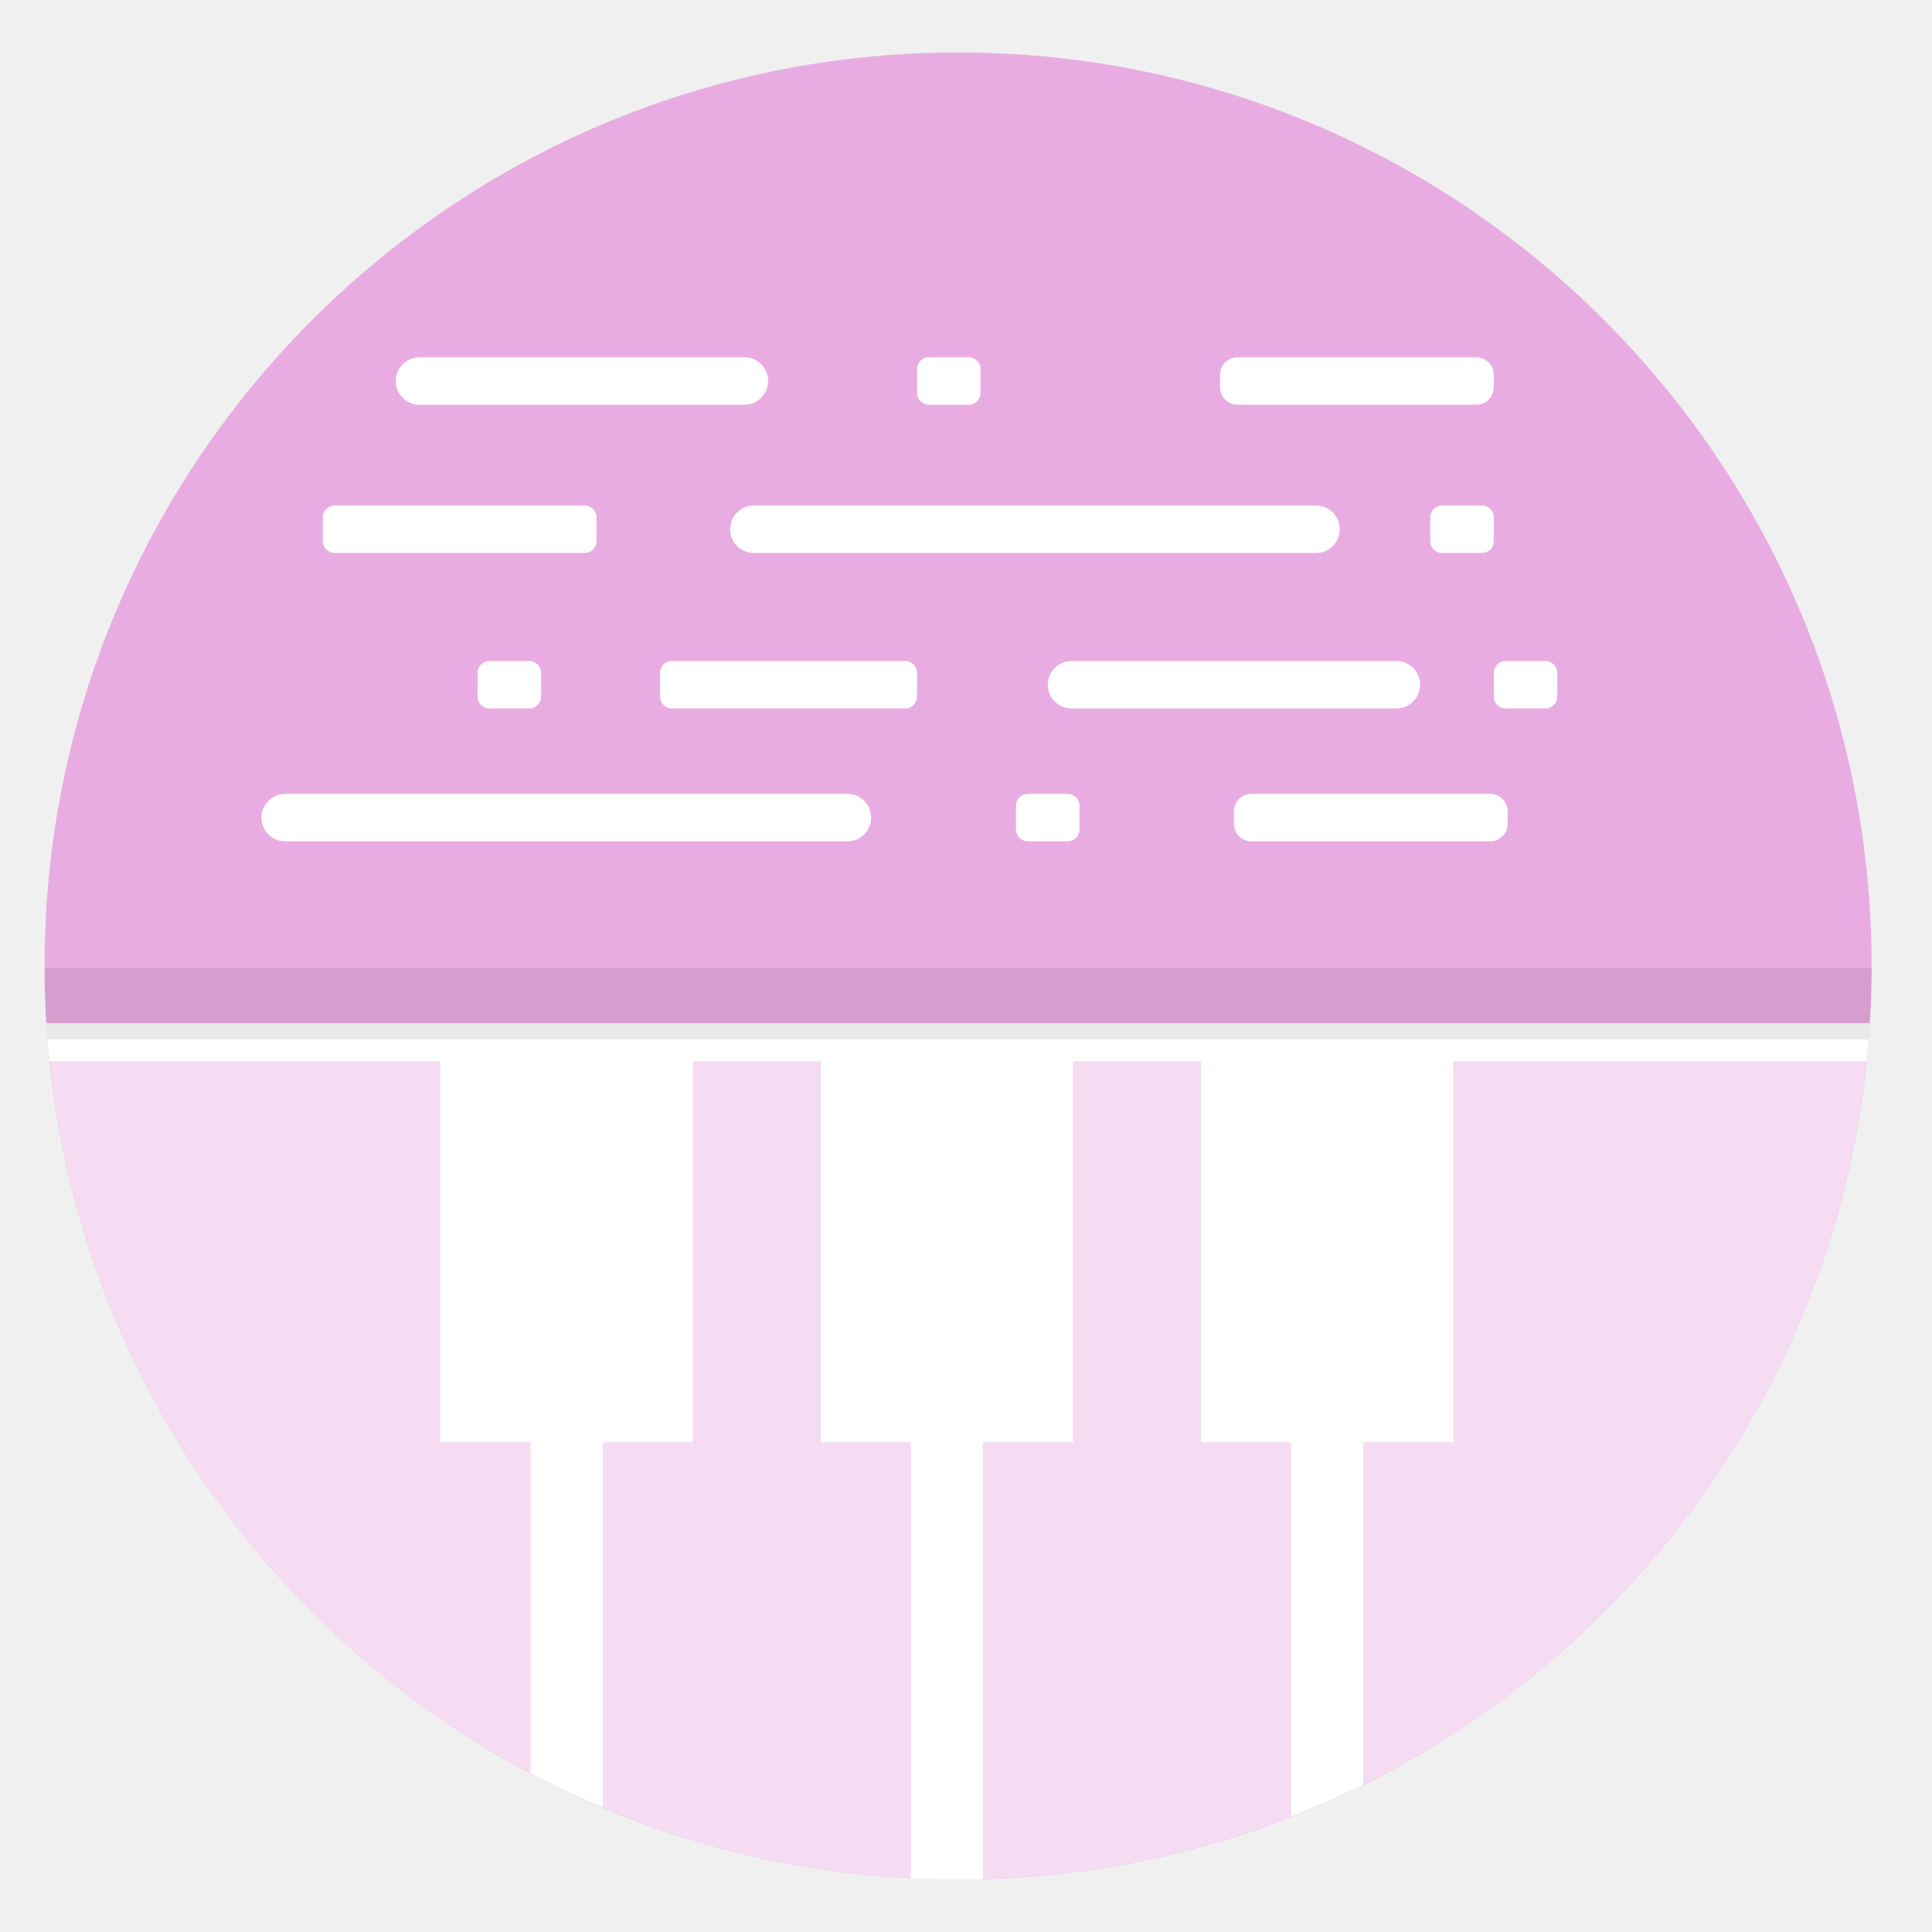
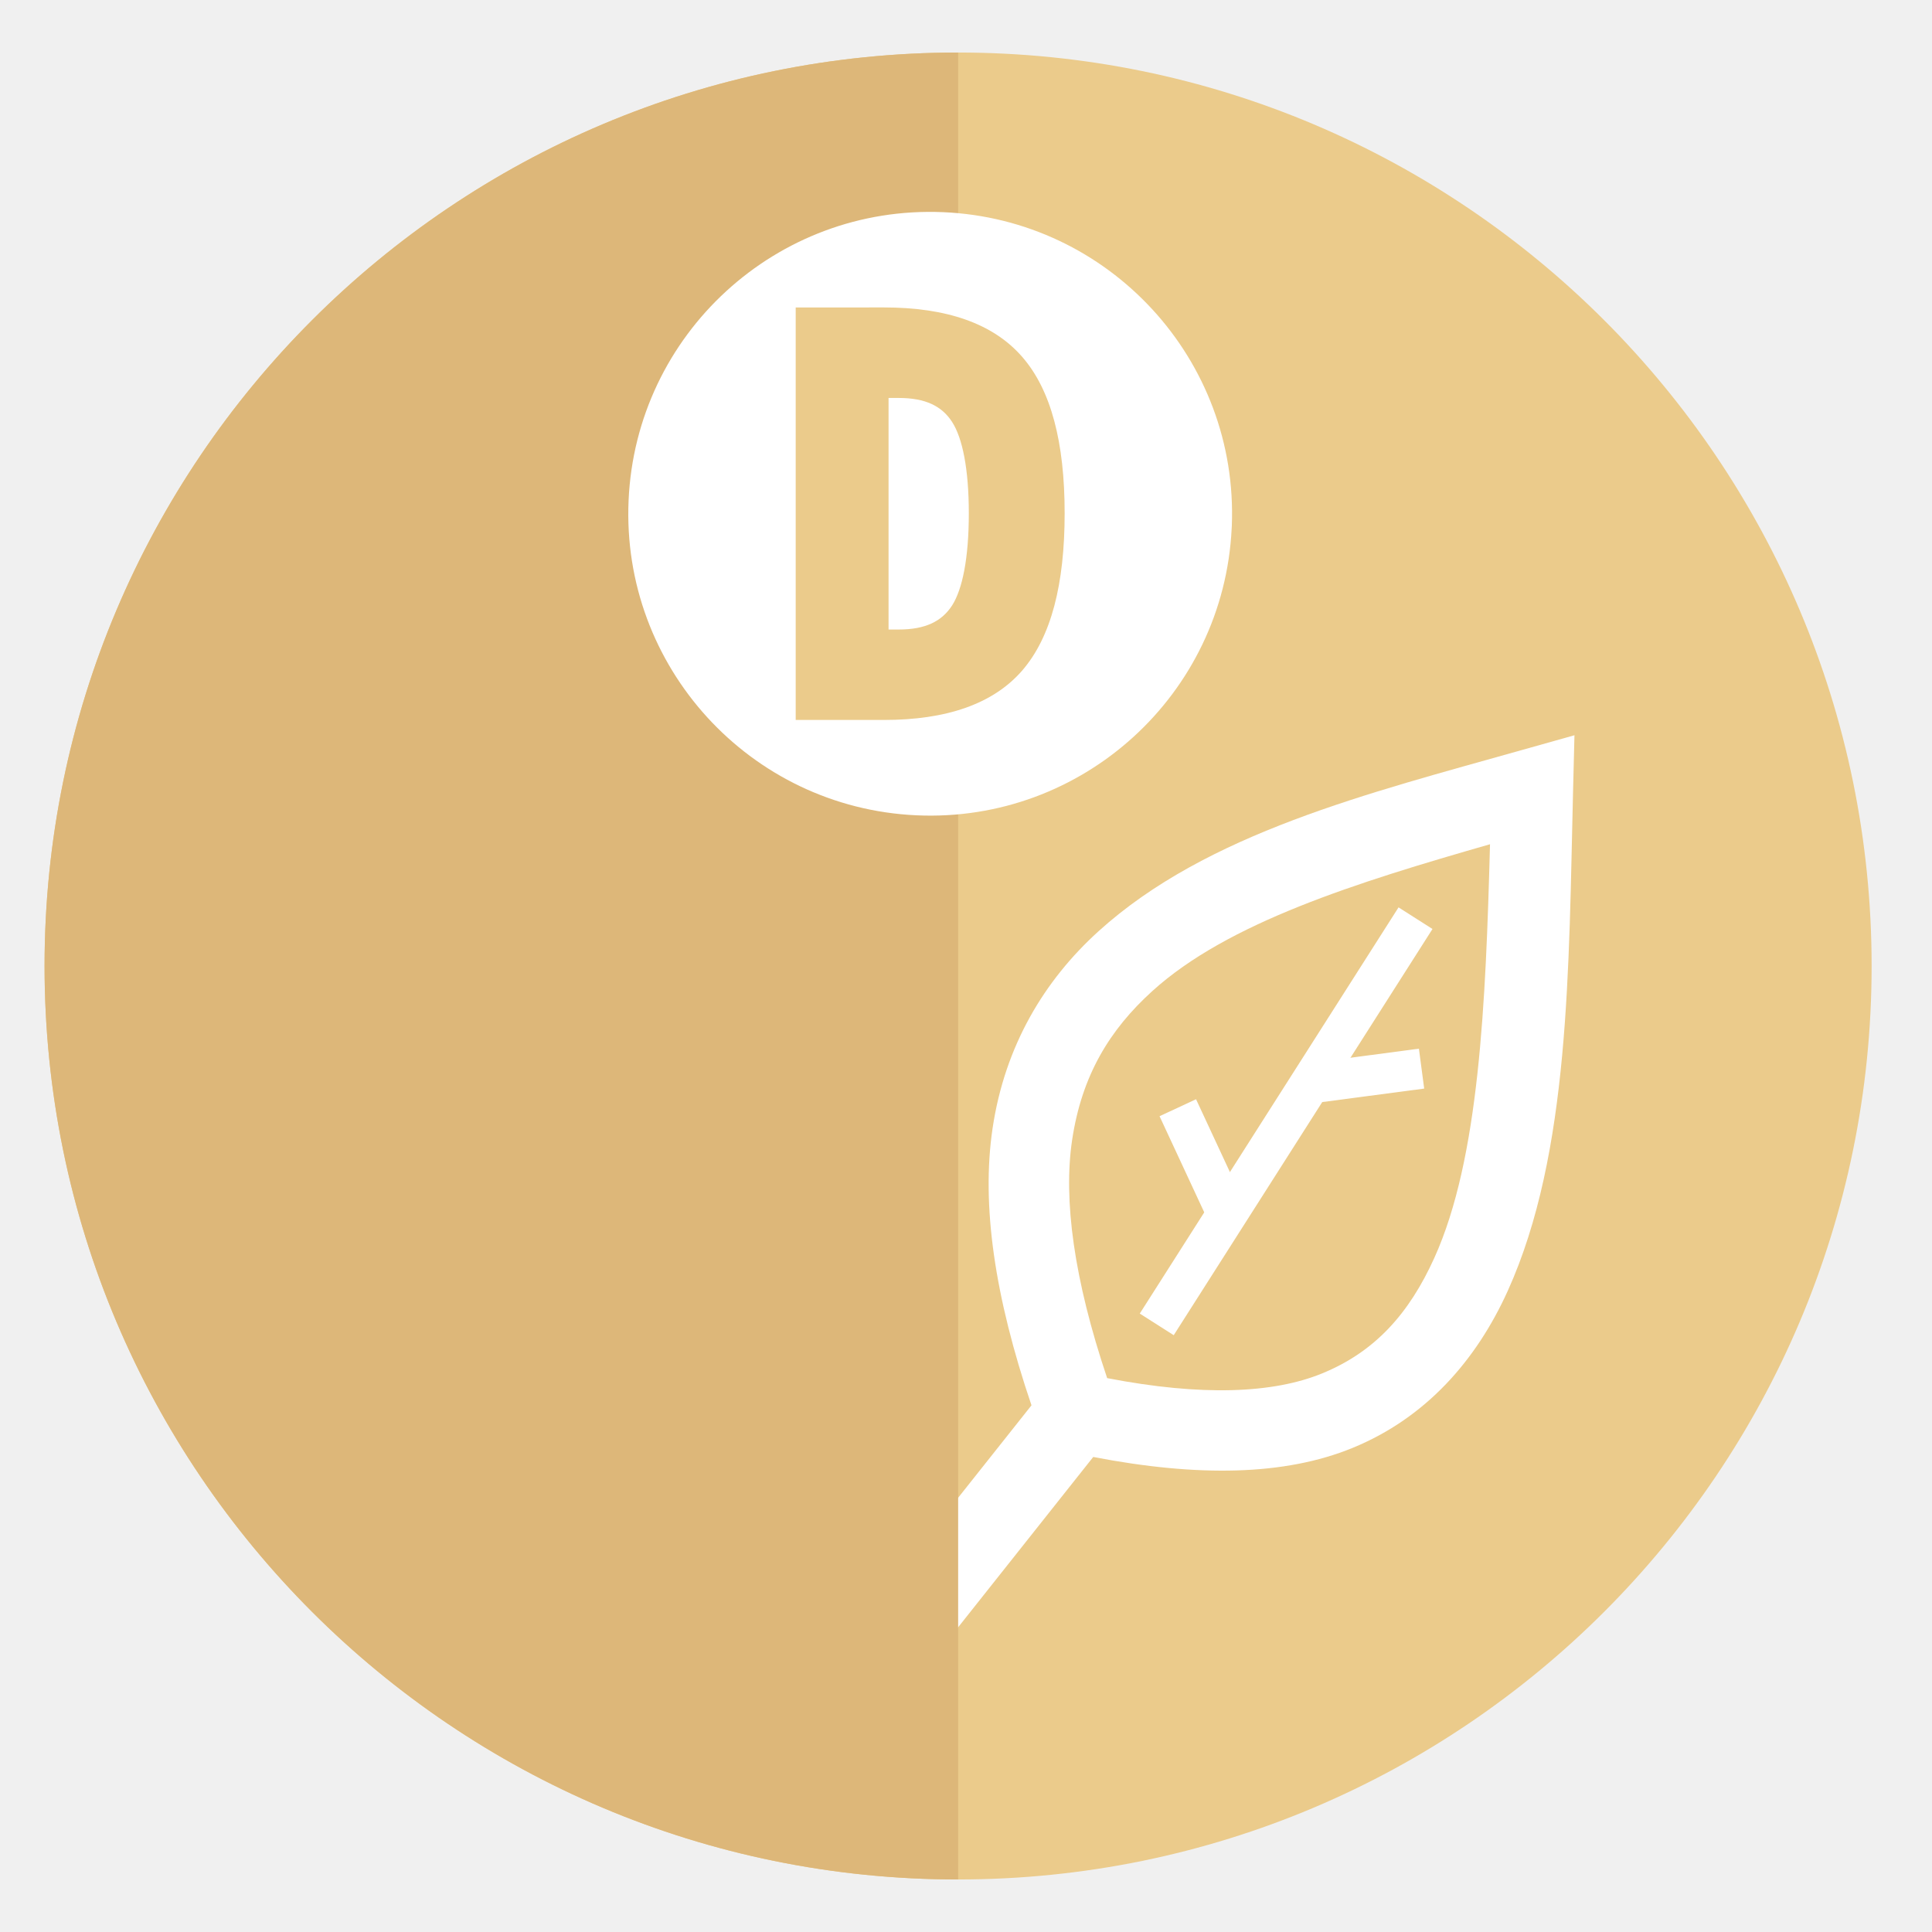
<svg xmlns="http://www.w3.org/2000/svg" height="48" width="48" version="1.1" id="svg8">
  <defs id="defs12" />
-   <path d="m44.322 27.405a19.73 19.73 0 0 1 -19.73 19.73 19.73 19.73 0 0 1 -19.73-19.73 19.73 19.73 0 0 1 19.73-19.73 19.73 19.73 0 0 1 19.73 19.73z" fill="#89a02c" opacity=".99" id="path2" style="fill:#e9abe2;fill-opacity:1" transform="matrix(1.150355 0 0 1.150355 -4.486125 -7.525565)" />
-   <path id="path1136" style="fill:#f6dcf3;fill-opacity:1;stroke-width:1.15" d="M 1.182 25.832 A 22.696 22.696 0 0 0 23.805 46.695 A 22.696 22.696 0 0 0 46.424 25.846 C 46.38 25.842 46.338 25.832 46.293 25.832 L 1.182 25.832 z " />
-   <path id="use32" style="fill:#ffffff;fill-opacity:1;stroke-width:0.08" d="M 1.152 25.418 A 22.696 22.696 0 0 0 1.23 26.365 L 10.945 26.365 L 10.945 35.83 L 13.184 35.83 L 13.184 44.059 A 22.696 22.696 0 0 0 14.973 44.906 C 14.973 42.976 14.973 40.252 14.973 35.83 L 17.211 35.83 L 17.211 26.365 L 20.393 26.365 L 20.393 35.83 L 22.629 35.83 L 22.629 46.666 A 22.696 22.696 0 0 0 23.805 46.695 A 22.696 22.696 0 0 0 24.42 46.688 L 24.42 35.83 L 26.656 35.83 L 26.656 26.365 L 29.838 26.365 L 29.838 35.83 L 32.076 35.83 L 32.076 45.135 A 22.696 22.696 0 0 0 33.865 44.344 L 33.865 35.83 L 36.104 35.83 L 36.104 26.365 L 46.377 26.365 A 22.696 22.696 0 0 0 46.455 25.418 L 1.152 25.418 z " />
-   <path d="m 18.494,8.877 c 0.326,0 0.59,0.264 0.59,0.59 0,0.117 0,-0.118 0,0 0,0.326 -0.264,0.589 -0.59,0.589 -1.732,0 -6.339,0 -8.071,0 -0.326,0 -0.59,-0.263 -0.59,-0.589 0,-0.118 0,0.117 0,0 0,-0.326 0.264,-0.59 0.59,-0.59 1.732,0 6.339,0 8.071,0 z" id="use48" style="fill:#ffffff;fill-opacity:1;stroke-width:0.08" />
-   <path d="m 32.696,12.56 c 0.326,0 0.589,0.263 0.589,0.589 0,0.118 0,-0.117 0,0 0,0.326 -0.263,0.59 -0.589,0.59 -2.911,0 -11.055,0 -13.966,0 -0.326,0 -0.59,-0.264 -0.59,-0.59 0,-0.117 0,0.118 0,0 0,-0.326 0.264,-0.589 0.59,-0.589 2.911,0 11.055,0 13.966,0 z" id="use52" style="fill:#ffffff;fill-opacity:1;stroke-width:0.08" />
-   <path d="m 14.527,12.56 c 0.163,0 0.294,0.132 0.294,0.294 0,0.177 0,0.413 0,0.59 0,0.163 -0.132,0.294 -0.294,0.294 -1.302,0 -4.911,0 -6.212,0 -0.163,0 -0.295,-0.132 -0.295,-0.294 0,-0.177 0,-0.413 0,-0.59 0,-0.163 0.132,-0.294 0.295,-0.294 1.301,0 4.91,0 6.212,0 z" id="use56" style="fill:#ffffff;fill-opacity:1;stroke-width:0.08" />
-   <path d="m 24.067,8.877 c 0.163,0 0.295,0.132 0.295,0.294 0,0.177 0,0.413 0,0.59 0,0.163 -0.132,0.294 -0.295,0.294 -0.256,0 -0.732,0 -0.988,0 -0.163,0 -0.295,-0.132 -0.295,-0.294 0,-0.177 0,-0.413 0,-0.59 0,-0.163 0.132,-0.294 0.295,-0.294 0.256,0 0.732,0 0.988,0 z" id="use60" style="fill:#ffffff;fill-opacity:1;stroke-width:0.08" />
-   <path d="m 36.818,12.56 c 0.163,0 0.294,0.132 0.294,0.294 0,0.177 0,0.413 0,0.59 0,0.163 -0.132,0.294 -0.294,0.294 -0.257,0 -0.732,0 -0.989,0 -0.163,0 -0.294,-0.132 -0.294,-0.294 0,-0.177 0,-0.413 0,-0.59 0,-0.163 0.132,-0.294 0.294,-0.294 0.257,0 0.732,0 0.989,0 z" id="use64" style="fill:#ffffff;fill-opacity:1;stroke-width:0.08" />
-   <path d="m 38.396,16.423 c 0.163,0 0.294,0.132 0.294,0.294 0,0.177 0,0.413 0,0.59 0,0.163 -0.132,0.294 -0.294,0.294 -0.257,0 -0.732,0 -0.989,0 -0.163,0 -0.294,-0.132 -0.294,-0.294 0,-0.177 0,-0.413 0,-0.59 0,-0.163 0.132,-0.294 0.294,-0.294 0.257,0 0.732,0 0.989,0 z" id="use68" style="fill:#ffffff;fill-opacity:1;stroke-width:0.08" />
-   <path d="m 34.692,16.423 c 0.326,0 0.589,0.263 0.589,0.589 0,0.118 0,-0.117 0,0 0,0.326 -0.263,0.59 -0.589,0.59 -1.733,0 -6.339,0 -8.071,0 -0.326,0 -0.589,-0.264 -0.589,-0.59 0,-0.117 0,0.118 0,0 0,-0.326 0.263,-0.589 0.589,-0.589 1.733,0 6.339,0 8.071,0 z" id="use72" style="fill:#ffffff;fill-opacity:1;stroke-width:0.08" />
-   <path d="m 22.489,16.423 c 0.163,0 0.294,0.132 0.294,0.294 0,0.177 0,0.413 0,0.59 0,0.163 -0.132,0.294 -0.294,0.294 -1.218,0 -4.577,0 -5.795,0 -0.163,0 -0.295,-0.132 -0.295,-0.294 0,-0.177 0,-0.413 0,-0.59 0,-0.163 0.132,-0.294 0.295,-0.294 1.218,0 4.577,0 5.795,0 z" id="use76" style="fill:#ffffff;fill-opacity:1;stroke-width:0.08" />
-   <path d="m 13.149,16.423 c 0.162,0 0.294,0.132 0.294,0.294 0,0.177 0,0.413 0,0.59 0,0.163 -0.132,0.294 -0.294,0.294 -0.257,0 -0.733,0 -0.989,0 -0.163,0 -0.294,-0.132 -0.294,-0.294 0,-0.177 0,-0.413 0,-0.59 0,-0.163 0.132,-0.294 0.294,-0.294 0.256,0 0.732,0 0.989,0 z" id="use80" style="fill:#ffffff;fill-opacity:1;stroke-width:0.08" />
-   <path d="m 36.679,8.877 c 0.239,0 0.433,0.194 0.433,0.433 0,0.149 0,0.163 0,0.312 0,0.239 -0.194,0.433 -0.433,0.433 -1.274,0 -4.661,0 -5.935,0 -0.239,0 -0.433,-0.194 -0.433,-0.433 0,-0.149 0,-0.163 0,-0.312 0,-0.239 0.194,-0.433 0.433,-0.433 1.274,0 4.661,0 5.935,0 z" id="use84" style="fill:#ffffff;fill-opacity:1;stroke-width:0.08" />
-   <path d="m 37.024,19.724 c 0.239,0 0.433,0.194 0.433,0.433 0,0.149 0,0.163 0,0.312 0,0.239 -0.194,0.433 -0.433,0.433 -1.274,0 -4.661,0 -5.935,0 -0.239,0 -0.433,-0.194 -0.433,-0.433 0,-0.149 0,-0.163 0,-0.312 0,-0.239 0.194,-0.433 0.433,-0.433 1.274,0 4.661,0 5.935,0 z" id="use96" style="fill:#ffffff;fill-opacity:1;stroke-width:0.08" />
-   <path d="m 21.052,19.724 c 0.326,0 0.59,0.264 0.59,0.59 0,0.117 0,-0.118 0,0 0,0.326 -0.264,0.589 -0.59,0.589 -2.911,0 -11.055,0 -13.966,0 -0.326,0 -0.59,-0.263 -0.59,-0.589 0,-0.118 0,0.117 0,0 0,-0.326 0.264,-0.59 0.59,-0.59 2.911,0 11.055,0 13.966,0 z" id="use100" style="fill:#ffffff;fill-opacity:1;stroke-width:0.08" />
-   <path d="m 26.525,19.724 c 0.163,0 0.294,0.132 0.294,0.294 0,0.177 0,0.413 0,0.59 0,0.163 -0.132,0.294 -0.294,0.294 -0.257,0 -0.732,0 -0.989,0 -0.163,0 -0.294,-0.132 -0.294,-0.294 0,-0.177 0,-0.413 0,-0.59 0,-0.163 0.132,-0.294 0.294,-0.294 0.257,0 0.732,0 0.989,0 z" id="use104" style="fill:#ffffff;fill-opacity:1;stroke-width:0.08" />
-   <path id="rect1150" style="fill:#000000;fill-opacity:0.085;stroke-width:0.8;stroke-linecap:square" d="M 1.107 24.057 A 22.696 22.696 0 0 0 1.182 25.826 L 46.426 25.826 A 22.696 22.696 0 0 0 46.5 24.057 L 1.107 24.057 z " />
+   <path id="path2" style="fill:#ebcb8b;fill-opacity:1;stroke-width:1.15" d="M 23.805 1.305 A 22.696 22.696 0 0 0 1.107 24 A 22.696 22.696 0 0 0 23.805 46.695 A 22.696 22.696 0 0 0 46.5 24 A 22.696 22.696 0 0 0 23.805 1.305 z " />
+   <path style="color:#000000;fill:#ffffff;fill-opacity:1;-inkscape-stroke:none" d="m 39.117,18.267 -1.305,0.367 c -3.806,1.074 -7.828,2.064 -10.521,4.504 -1.347,1.22 -2.326,2.847 -2.631,4.896 -0.283,1.905 0.053,4.189 0.967,6.881 l -3.428,4.32 1.566,1.244 3.396,-4.281 c 2.605,0.502 4.758,0.464 6.438,-0.223 1.833,-0.749 3.083,-2.186 3.859,-3.9 1.553,-3.43 1.514,-8.03 1.625,-12.453 z m -2.098,2.709 c -0.107,3.951 -0.265,7.806 -1.383,10.275 -0.627,1.385 -1.473,2.334 -2.793,2.873 -1.212,0.495 -2.982,0.57 -5.336,0.115 -0.828,-2.459 -1.091,-4.431 -0.871,-5.912 0.239,-1.605 0.931,-2.743 1.996,-3.707 1.871,-1.695 5.056,-2.69 8.387,-3.645 z" id="path4710" />
+   <path id="path839" style="fill:#ddb779;fill-opacity:1;stroke-width:1.15" d="M 23.805 1.305 C 11.27 1.305 1.107 11.465 1.107 24 C 1.107 36.535 11.27 46.695 23.805 46.695 L 23.805 1.305 z " />
+   <path d="m 30.601,13.122 a 7.5,7.5 0 0 1 -7.836,7.134 7.5,7.5 0 0 1 -7.148,-7.823 7.5,7.5 0 0 1 7.81,-7.162 7.5,7.5 0 0 1 7.177,7.797" fill="#ffffff" id="path14" />
+   <g aria-label="D" transform="matrix(0.9729467,0,0,1.027805,-0.3070918,0.1352463)" id="text2090" style="font-weight:bold;font-size:12.991px;font-family:'DejaVu Sans Mono';-inkscape-font-specification:'DejaVu Sans Mono Bold';stroke:#000000;stroke-width:0.5;fill:#ebcb8b;fill-opacity:1">
+     <g id="path3561" style="fill:#ebcb8b;fill-opacity:1">
+       <path id="path3566" style="color:#000000;-inkscape-font-specification:'DejaVu Sans Mono Bold';fill:#ebcb8b;stroke:none;-inkscape-stroke:none;fill-opacity:1" d="m 20.076,7.504 v 0.256 9.992 h 2.193 c 1.545,0 2.707,-0.393 3.432,-1.225 0.724,-0.836 1.057,-2.15 1.057,-3.91 0,-1.756 -0.334,-3.063 -1.059,-3.891 -0.725,-0.831 -1.886,-1.223 -3.43,-1.223 z m 2.307,2.248 h 0.252 c 0.665,0 1.073,0.201 1.328,0.598 0.254,0.395 0.414,1.157 0.414,2.268 0,1.119 -0.16,1.888 -0.414,2.287 -0.255,0.396 -0.663,0.6 -1.328,0.6 h -0.252 z" transform="scale(1.027805,0.9729467)" />
+     </g>
+   </g>
+   <path style="fill:none;stroke:#ffffff;stroke-width:1px;stroke-linecap:butt;stroke-linejoin:miter;stroke-opacity:1" d="M 35.168,22.812 28.739,32.904" id="path4939" />
+   <path style="fill:none;stroke:#ffffff;stroke-width:1px;stroke-linecap:butt;stroke-linejoin:miter;stroke-opacity:1" d="m 32.776,26.886 2.542,-0.336" id="path4941" />
+   <path style="fill:none;stroke:#ffffff;stroke-width:1px;stroke-linecap:butt;stroke-linejoin:miter;stroke-opacity:1" d="M 30.496,30.175 29.262,27.521" id="path4943" />
</svg>
